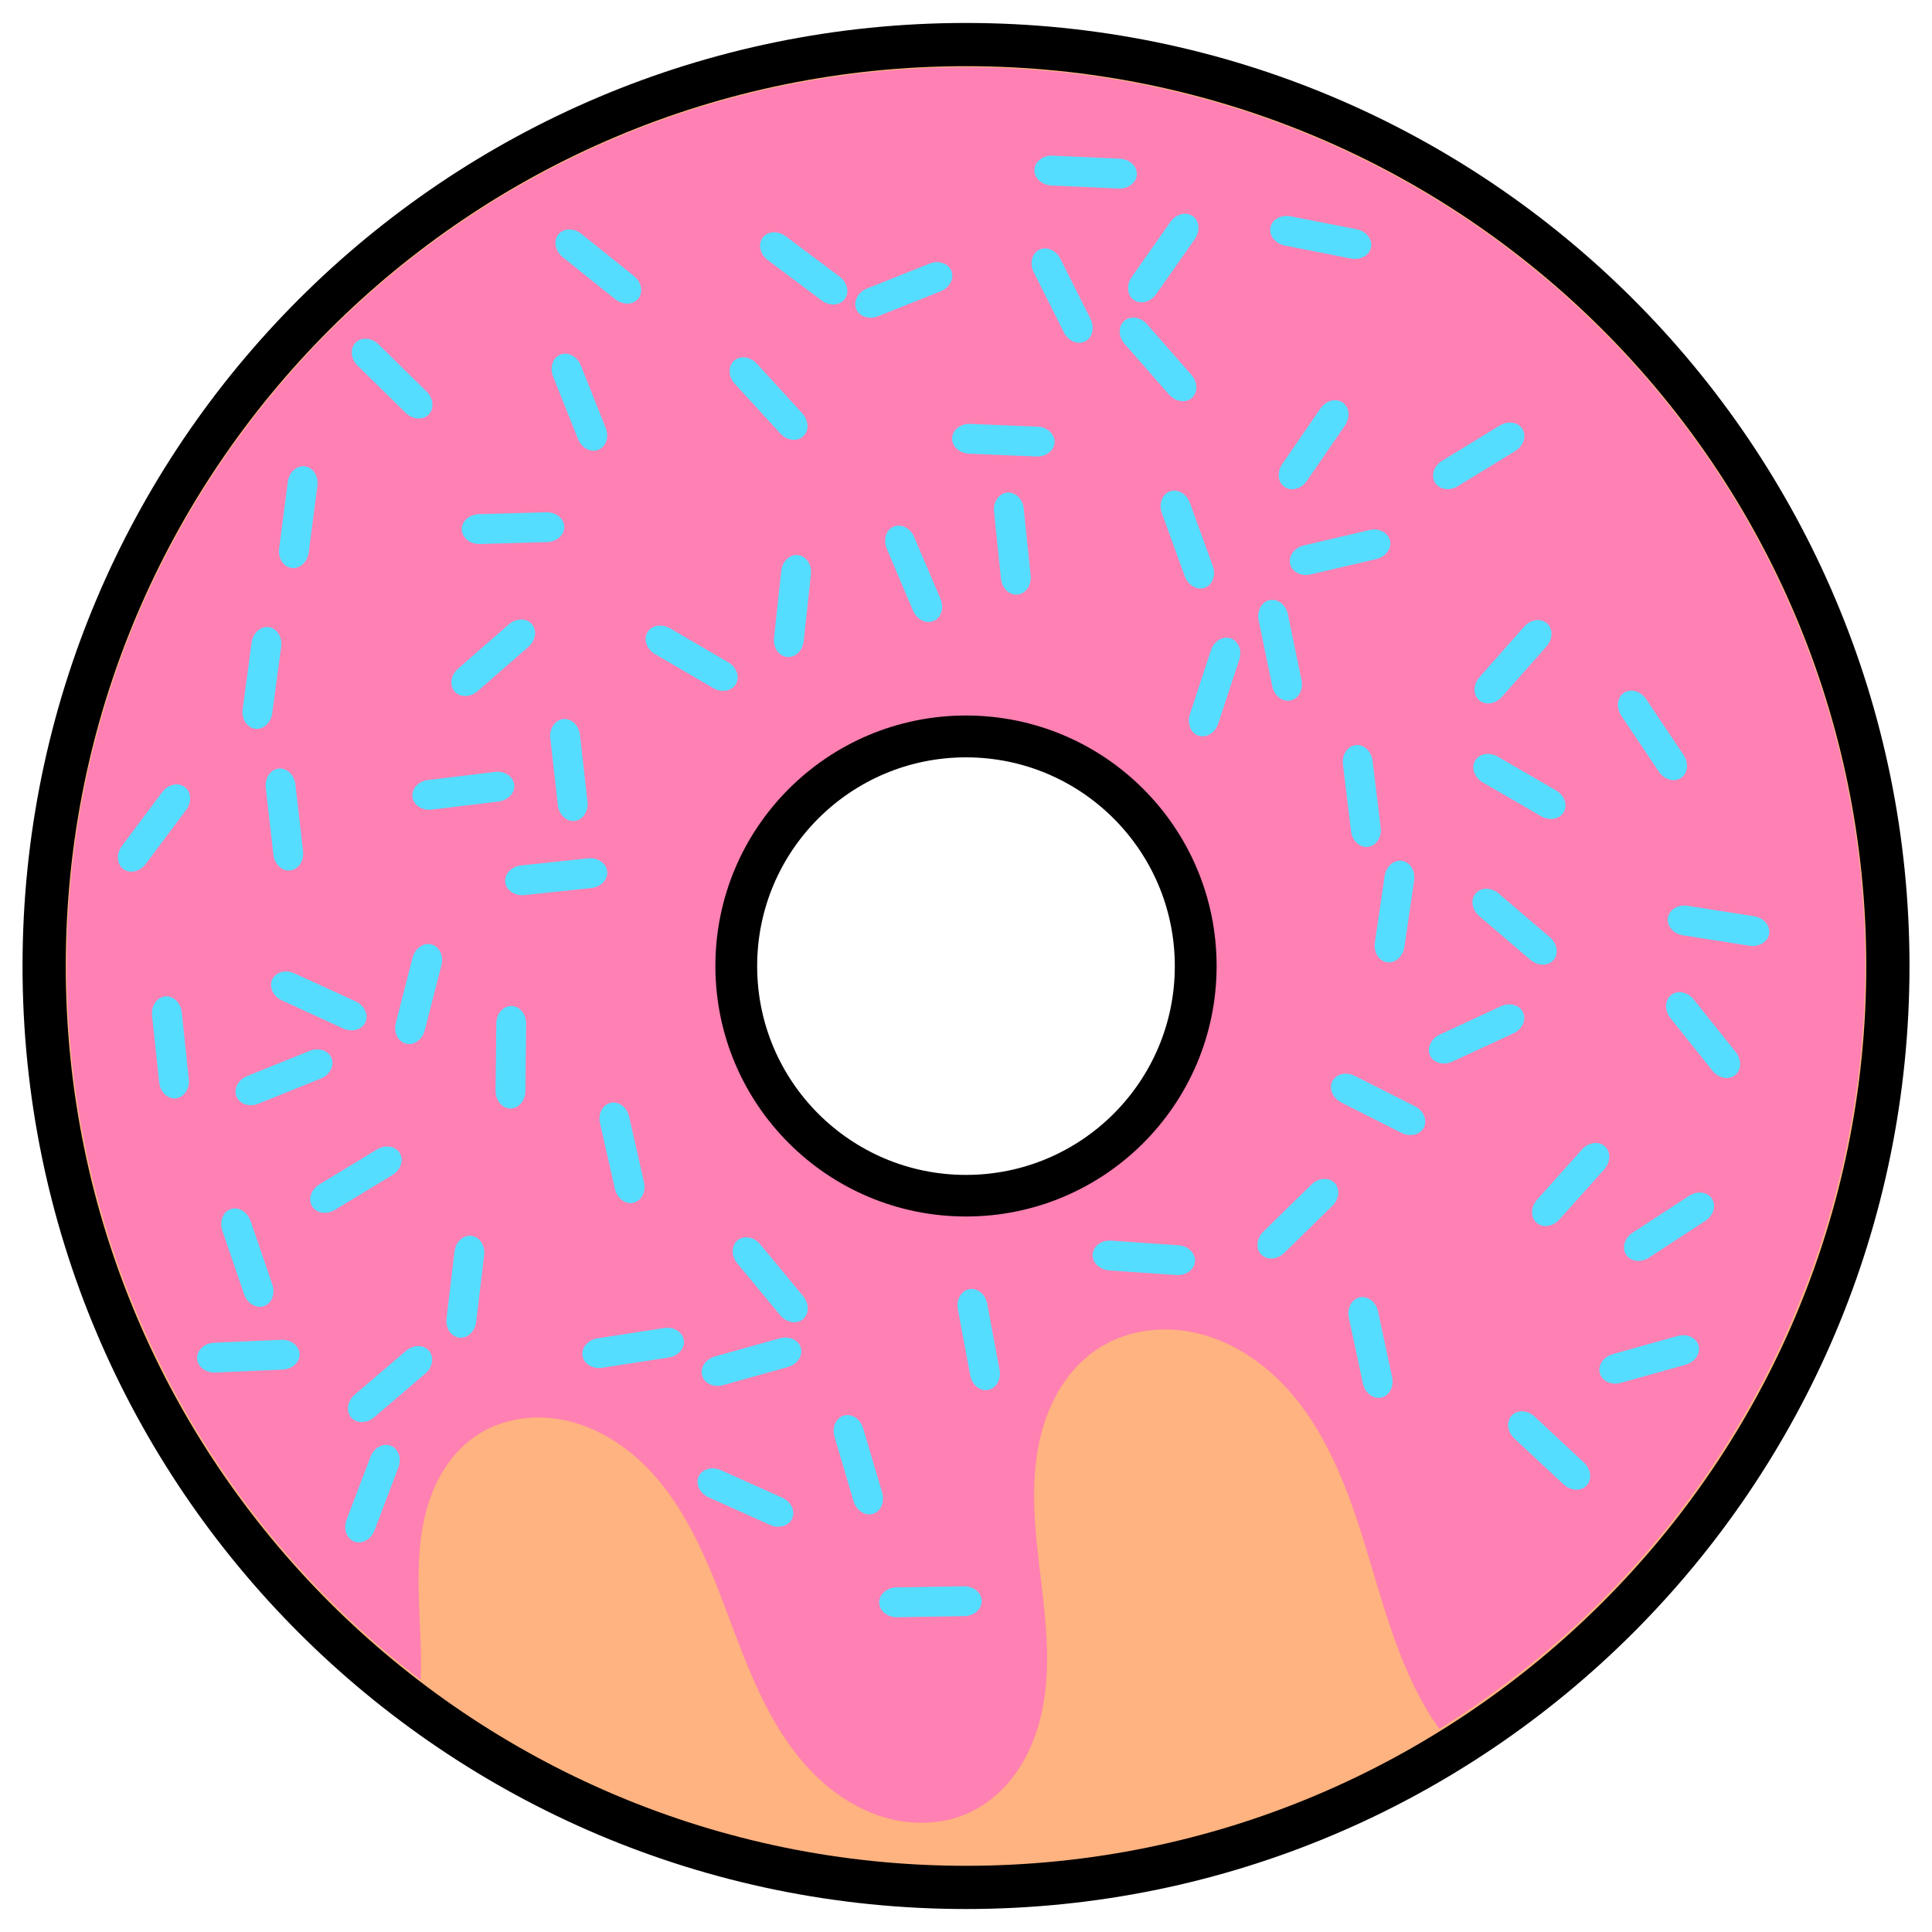
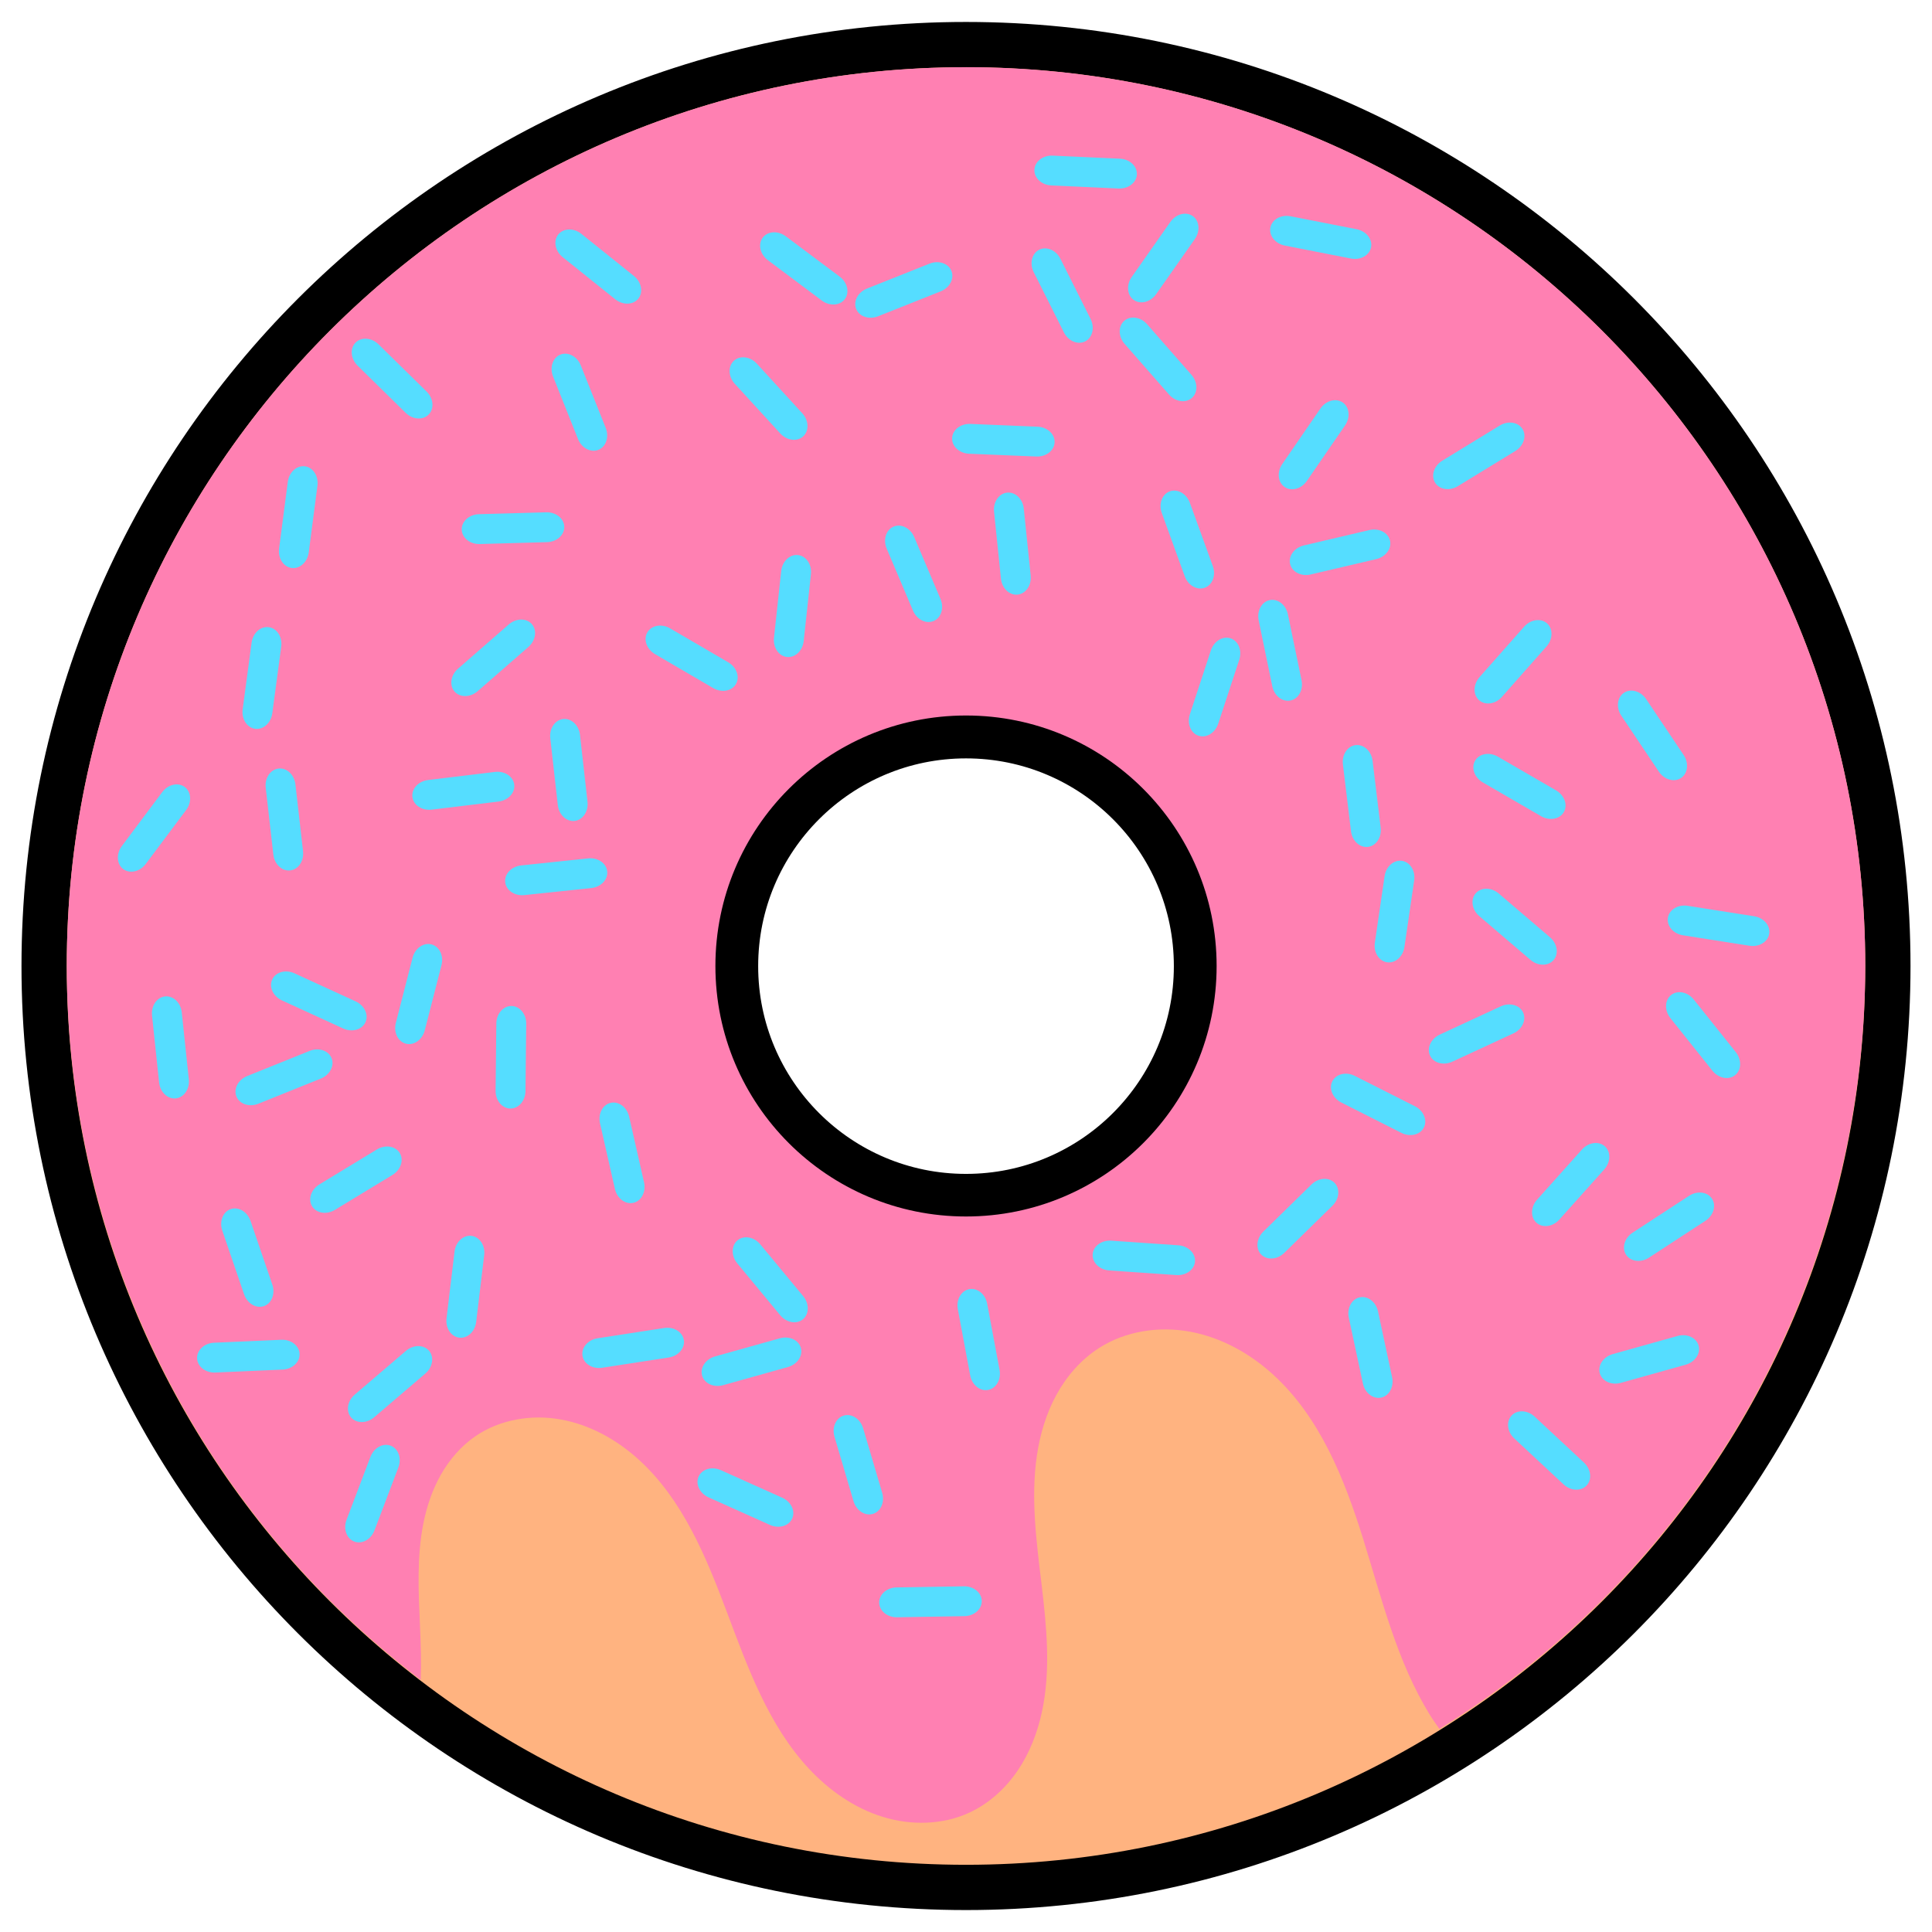
<svg xmlns="http://www.w3.org/2000/svg" xmlns:xlink="http://www.w3.org/1999/xlink" width="256" height="256" viewBox="0 0 67.733 67.733" version="1.1" id="svg8">
  <defs id="defs2">
    </defs>
  <g id="layer1" transform="translate(0,-229.2667)">
-     <g id="g6105" transform="matrix(1.95335,0,0,1.952412,0.7899352,-283.6724)">
-       <path id="path822" d="M 16.933,263.521 A 16.546,16.545 0 0 0 0.388,280.066 16.546,16.545 0 0 0 16.933,296.612 16.546,16.545 0 0 0 33.479,280.066 16.546,16.545 0 0 0 16.933,263.521 Z m 0,12.411 a 4.136,4.136 0 0 1 4.136,4.137 4.136,4.136 0 0 1 -4.136,4.137 4.136,4.136 0 0 1 -4.136,-4.137 4.136,4.136 0 0 1 4.136,-4.137 z" style="opacity:1;fill:#ffb380;fill-opacity:1;fill-rule:nonzero;stroke:#000000;stroke-width:0.776;stroke-miterlimit:4;stroke-dasharray:none;stroke-opacity:1" />
-       <path id="path829" transform="matrix(0.2645833,0,0,0.2645833,0,263.1334)" d="M 64,3 A 61,61 0 0 0 3,64 61,61 0 0 0 27.01,112.445 c 0.046,-1.201 0.004,-2.412 -0.049,-3.613 -0.102,-2.343 -0.229,-4.714 0.23,-7.014 0.23,-1.15 0.607,-2.275 1.186,-3.295 0.578,-1.02 1.361,-1.933 2.326,-2.6 1.657,-1.145 3.794,-1.501 5.777,-1.152 1.983,0.349 3.813,1.366 5.305,2.719 2.984,2.705 4.574,6.585 5.99,10.355 1.416,3.771 2.82,7.686 5.566,10.633 1.373,1.473 3.076,2.67 5,3.266 1.924,0.596 4.073,0.558 5.898,-0.293 1.317,-0.614 2.431,-1.629 3.25,-2.83 0.819,-1.201 1.353,-2.583 1.658,-4.004 0.61,-2.843 0.315,-5.793 -0.029,-8.68 -0.344,-2.887 -0.736,-5.813 -0.316,-8.689 0.21,-1.438 0.627,-2.856 1.322,-4.133 0.696,-1.276 1.678,-2.408 2.902,-3.191 1.803,-1.154 4.069,-1.492 6.174,-1.104 2.105,0.389 4.049,1.469 5.631,2.912 3.163,2.886 4.826,7.039 6.1,11.127 1.274,4.088 2.291,8.331 4.539,11.975 0.199,0.322 0.42,0.631 0.639,0.941 A 61,61 0 0 0 125,64 61,61 0 0 0 64,3 Z m 0,44 A 17,17 0 0 1 81,64 17,17 0 0 1 64,81 17,17 0 0 1 47,64 17,17 0 0 1 64,47 Z" style="opacity:1;fill:#ff80b2;fill-opacity:1;fill-rule:nonzero;stroke:none;stroke-width:4.616;stroke-miterlimit:4;stroke-dasharray:none;stroke-opacity:1" />
-       <rect transform="rotate(161.1081)" style="opacity:1;fill:#55ddff;fill-opacity:1;fill-rule:nonzero;stroke:none;stroke-width:0.318;stroke-miterlimit:4;stroke-dasharray:none;stroke-opacity:1" id="use5820" width="0.536" height="1.841" x="88.291" y="-272.161" ry="0.316" />
-       <rect transform="rotate(173.9815)" style="opacity:1;fill:#55ddff;fill-opacity:1;fill-rule:nonzero;stroke:none;stroke-width:0.318;stroke-miterlimit:4;stroke-dasharray:none;stroke-opacity:1" id="use5822" width="0.536" height="1.841" x="26.61" y="-281.175" ry="0.316" />
-       <rect transform="rotate(-143.1958)" style="opacity:1;fill:#55ddff;fill-opacity:1;fill-rule:nonzero;stroke:none;stroke-width:0.318;stroke-miterlimit:4;stroke-dasharray:none;stroke-opacity:1" id="use5824" width="0.536" height="1.841" x="-168.456" y="-221.769" ry="0.316" />
-       <rect transform="rotate(-131.0937)" style="opacity:1;fill:#55ddff;fill-opacity:1;fill-rule:nonzero;stroke:none;stroke-width:0.318;stroke-miterlimit:4;stroke-dasharray:none;stroke-opacity:1" id="use5826" width="0.536" height="1.841" x="-212.718" y="-175.002" ry="0.316" />
-       <rect transform="rotate(-6.419034)" style="opacity:1;fill:#55ddff;fill-opacity:1;fill-rule:nonzero;stroke:none;stroke-width:0.318;stroke-miterlimit:4;stroke-dasharray:none;stroke-opacity:1" id="use5828" width="0.536" height="1.841" x="-21.441" y="274.989" ry="0.316" />
-       <rect transform="rotate(0.6259937)" style="opacity:1;fill:#55ddff;fill-opacity:1;fill-rule:nonzero;stroke:none;stroke-width:0.318;stroke-miterlimit:4;stroke-dasharray:none;stroke-opacity:1" id="use5830" width="0.536" height="1.841" x="11.574" y="280.672" ry="0.316" />
-       <rect transform="rotate(-12.78699)" style="opacity:1;fill:#55ddff;fill-opacity:1;fill-rule:nonzero;stroke:none;stroke-width:0.318;stroke-miterlimit:4;stroke-dasharray:none;stroke-opacity:1" id="use5832" width="0.536" height="1.841" x="-52.504" y="277.853" ry="0.316" />
-       <rect transform="rotate(163.5532)" style="opacity:1;fill:#55ddff;fill-opacity:1;fill-rule:nonzero;stroke:none;stroke-width:0.318;stroke-miterlimit:4;stroke-dasharray:none;stroke-opacity:1" id="use5834" width="0.536" height="1.841" x="67.174" y="-282.364" ry="0.316" />
-       <rect transform="rotate(-90.95031)" style="opacity:1;fill:#55ddff;fill-opacity:1;fill-rule:nonzero;stroke:none;stroke-width:0.318;stroke-miterlimit:4;stroke-dasharray:none;stroke-opacity:1" id="use5836" width="0.536" height="1.841" x="-291.981" y="10.538" ry="0.316" />
-       <rect transform="rotate(-114.8519)" style="opacity:1;fill:#55ddff;fill-opacity:1;fill-rule:nonzero;stroke:none;stroke-width:0.318;stroke-miterlimit:4;stroke-dasharray:none;stroke-opacity:1" id="use5838" width="0.536" height="1.841" x="-266.475" y="-95.458" ry="0.316" />
-       <rect transform="rotate(-138.1862)" style="opacity:1;fill:#55ddff;fill-opacity:1;fill-rule:nonzero;stroke:none;stroke-width:0.318;stroke-miterlimit:4;stroke-dasharray:none;stroke-opacity:1" id="use5840" width="0.536" height="1.841" x="-210.317" y="-194.058" ry="0.316" />
-       <rect transform="rotate(-123.1447)" style="opacity:1;fill:#55ddff;fill-opacity:1;fill-rule:nonzero;stroke:none;stroke-width:0.318;stroke-miterlimit:4;stroke-dasharray:none;stroke-opacity:1" id="use5842" width="0.536" height="1.841" x="-254.843" y="-131.865" ry="0.316" />
-       <rect transform="rotate(74.35801)" style="opacity:1;fill:#55ddff;fill-opacity:1;fill-rule:nonzero;stroke:none;stroke-width:0.318;stroke-miterlimit:4;stroke-dasharray:none;stroke-opacity:1" id="use5844" width="0.536" height="1.841" x="284.101" y="48.383" ry="0.316" />
-       <rect transform="rotate(132.9995)" style="opacity:1;fill:#55ddff;fill-opacity:1;fill-rule:nonzero;stroke:none;stroke-width:0.318;stroke-miterlimit:4;stroke-dasharray:none;stroke-opacity:1" id="use5846" width="0.536" height="1.841" x="192.238" y="-217.896" ry="0.316" />
-       <rect transform="rotate(167.924)" style="opacity:1;fill:#55ddff;fill-opacity:1;fill-rule:nonzero;stroke:none;stroke-width:0.318;stroke-miterlimit:4;stroke-dasharray:none;stroke-opacity:1" id="use5848" width="0.536" height="1.841" x="36.1" y="-286.549" ry="0.316" />
-       <rect transform="rotate(116.8121)" style="opacity:1;fill:#55ddff;fill-opacity:1;fill-rule:nonzero;stroke:none;stroke-width:0.318;stroke-miterlimit:4;stroke-dasharray:none;stroke-opacity:1" id="use5850" width="0.536" height="1.841" x="240.932" y="-150.084" ry="0.316" />
-       <rect transform="rotate(-11.68623)" style="opacity:1;fill:#55ddff;fill-opacity:1;fill-rule:nonzero;stroke:none;stroke-width:0.318;stroke-miterlimit:4;stroke-dasharray:none;stroke-opacity:1" id="use5852" width="0.536" height="1.841" x="-33.745" y="272.361" ry="0.316" />
-       <rect transform="rotate(18.19014)" style="opacity:1;fill:#55ddff;fill-opacity:1;fill-rule:nonzero;stroke:none;stroke-width:0.318;stroke-miterlimit:4;stroke-dasharray:none;stroke-opacity:1" id="use5854" width="0.536" height="1.841" x="105.922" y="253.712" ry="0.316" />
-       <rect transform="rotate(34.50522)" style="opacity:1;fill:#55ddff;fill-opacity:1;fill-rule:nonzero;stroke:none;stroke-width:0.318;stroke-miterlimit:4;stroke-dasharray:none;stroke-opacity:1" id="use5856" width="0.536" height="1.841" x="172.178" y="209.035" ry="0.316" />
-       <rect transform="rotate(-26.61214)" style="opacity:1;fill:#55ddff;fill-opacity:1;fill-rule:nonzero;stroke:none;stroke-width:0.318;stroke-miterlimit:4;stroke-dasharray:none;stroke-opacity:1" id="use5858" width="0.536" height="1.841" x="-103.649" y="247.071" ry="0.316" />
-       <rect transform="rotate(68.28103)" style="opacity:1;fill:#55ddff;fill-opacity:1;fill-rule:nonzero;stroke:none;stroke-width:0.318;stroke-miterlimit:4;stroke-dasharray:none;stroke-opacity:1" id="use5860" width="0.536" height="1.841" x="254.492" y="83.533" ry="0.316" />
-       <rect transform="rotate(137.5286)" style="opacity:1;fill:#55ddff;fill-opacity:1;fill-rule:nonzero;stroke:none;stroke-width:0.318;stroke-miterlimit:4;stroke-dasharray:none;stroke-opacity:1" id="use5862" width="0.536" height="1.841" x="172.083" y="-209.027" ry="0.316" />
-       <rect transform="rotate(-173.8311)" style="opacity:1;fill:#55ddff;fill-opacity:1;fill-rule:nonzero;stroke:none;stroke-width:0.318;stroke-miterlimit:4;stroke-dasharray:none;stroke-opacity:1" id="use5864" width="0.536" height="1.841" x="-43.408" y="-271.454" ry="0.316" />
-       <rect transform="rotate(158.2642)" style="opacity:1;fill:#55ddff;fill-opacity:1;fill-rule:nonzero;stroke:none;stroke-width:0.318;stroke-miterlimit:4;stroke-dasharray:none;stroke-opacity:1" id="use5866" width="0.536" height="1.841" x="90.415" y="-255.372" ry="0.316" />
-       <rect transform="rotate(-91.60775)" style="opacity:1;fill:#55ddff;fill-opacity:1;fill-rule:nonzero;stroke:none;stroke-width:0.318;stroke-miterlimit:4;stroke-dasharray:none;stroke-opacity:1" id="use5868" width="0.536" height="1.841" x="-272.612" y="0.242" ry="0.316" />
-       <rect transform="rotate(173.4927)" style="opacity:1;fill:#55ddff;fill-opacity:1;fill-rule:nonzero;stroke:none;stroke-width:0.318;stroke-miterlimit:4;stroke-dasharray:none;stroke-opacity:1" id="use5870" width="0.536" height="1.841" x="26.504" y="-277.102" ry="0.316" />
-       <rect transform="rotate(7.627762)" style="opacity:1;fill:#55ddff;fill-opacity:1;fill-rule:nonzero;stroke:none;stroke-width:0.318;stroke-miterlimit:4;stroke-dasharray:none;stroke-opacity:1" id="use5872" width="0.536" height="1.841" x="40.479" y="270.971" ry="0.316" />
-       <rect transform="rotate(-172.5759)" style="opacity:1;fill:#55ddff;fill-opacity:1;fill-rule:nonzero;stroke:none;stroke-width:0.318;stroke-miterlimit:4;stroke-dasharray:none;stroke-opacity:1" id="use5874" width="0.536" height="1.841" x="-40.322" y="-270.008" ry="0.316" />
-       <rect transform="rotate(134.4972)" style="opacity:1;fill:#55ddff;fill-opacity:1;fill-rule:nonzero;stroke:none;stroke-width:0.318;stroke-miterlimit:4;stroke-dasharray:none;stroke-opacity:1" id="use5876" width="0.536" height="1.841" x="187.327" y="-194.551" ry="0.316" />
-       <rect transform="rotate(-53.17697)" style="opacity:1;fill:#55ddff;fill-opacity:1;fill-rule:nonzero;stroke:none;stroke-width:0.318;stroke-miterlimit:4;stroke-dasharray:none;stroke-opacity:1" id="use5878" width="0.536" height="1.841" x="-206.028" y="170.652" ry="0.316" />
-       <rect transform="rotate(58.52078)" style="opacity:1;fill:#55ddff;fill-opacity:1;fill-rule:nonzero;stroke:none;stroke-width:0.318;stroke-miterlimit:4;stroke-dasharray:none;stroke-opacity:1" id="use5880" width="0.536" height="1.841" x="244.417" y="118.254" ry="0.316" />
-       <rect transform="rotate(41.46668)" style="opacity:1;fill:#55ddff;fill-opacity:1;fill-rule:nonzero;stroke:none;stroke-width:0.318;stroke-miterlimit:4;stroke-dasharray:none;stroke-opacity:1" id="use5882" width="0.536" height="1.841" x="201.616" y="187.137" ry="0.316" />
-       <rect transform="rotate(-38.60998)" style="opacity:1;fill:#55ddff;fill-opacity:1;fill-rule:nonzero;stroke:none;stroke-width:0.318;stroke-miterlimit:4;stroke-dasharray:none;stroke-opacity:1" id="use5884" width="0.536" height="1.841" x="-152.239" y="237.718" ry="0.316" />
-       <rect transform="rotate(-81.06835)" style="opacity:1;fill:#55ddff;fill-opacity:1;fill-rule:nonzero;stroke:none;stroke-width:0.318;stroke-miterlimit:4;stroke-dasharray:none;stroke-opacity:1" id="use5886" width="0.536" height="1.841" x="-271.499" y="72.52" ry="0.316" />
-       <rect transform="rotate(-171.6763)" style="opacity:1;fill:#55ddff;fill-opacity:1;fill-rule:nonzero;stroke:none;stroke-width:0.318;stroke-miterlimit:4;stroke-dasharray:none;stroke-opacity:1" id="use5888" width="0.536" height="1.841" x="-65.035" y="-273.505" ry="0.316" />
-       <rect transform="rotate(-6.906914)" style="opacity:1;fill:#55ddff;fill-opacity:1;fill-rule:nonzero;stroke:none;stroke-width:0.318;stroke-miterlimit:4;stroke-dasharray:none;stroke-opacity:1" id="use5890" width="0.536" height="1.841" x="-9.718" y="276.974" ry="0.316" />
-       <rect transform="rotate(160.0713)" style="opacity:1;fill:#55ddff;fill-opacity:1;fill-rule:nonzero;stroke:none;stroke-width:0.318;stroke-miterlimit:4;stroke-dasharray:none;stroke-opacity:1" id="use5892" width="0.536" height="1.841" x="72.929" y="-264.143" ry="0.316" />
-       <rect transform="rotate(-5.882086)" style="opacity:1;fill:#55ddff;fill-opacity:1;fill-rule:nonzero;stroke:none;stroke-width:0.318;stroke-miterlimit:4;stroke-dasharray:none;stroke-opacity:1" id="use5894" width="0.536" height="1.841" x="-10.521" y="271.947" ry="0.316" />
-       <rect transform="rotate(-51.27373)" style="opacity:1;fill:#55ddff;fill-opacity:1;fill-rule:nonzero;stroke:none;stroke-width:0.318;stroke-miterlimit:4;stroke-dasharray:none;stroke-opacity:1" id="use5896" width="0.536" height="1.841" x="-202.497" y="174.494" ry="0.316" />
-       <rect transform="rotate(-78.90734)" style="opacity:1;fill:#55ddff;fill-opacity:1;fill-rule:nonzero;stroke:none;stroke-width:0.318;stroke-miterlimit:4;stroke-dasharray:none;stroke-opacity:1" id="use5898" width="0.536" height="1.841" x="-257.781" y="73.311" ry="0.316" />
-       <rect transform="rotate(138.7751)" style="opacity:1;fill:#55ddff;fill-opacity:1;fill-rule:nonzero;stroke:none;stroke-width:0.318;stroke-miterlimit:4;stroke-dasharray:none;stroke-opacity:1" id="use5900" width="0.536" height="1.841" x="161.794" y="-216.805" ry="0.316" />
-       <use transform="rotate(-156.7211,11.14513,288.1506)" height="100%" width="100%" y="0" x="0" xlink:href="#use5834" id="use5902" />
-       <use transform="rotate(97.68252,13.8973,286.2067)" height="100%" width="100%" y="0" x="0" xlink:href="#use5834" id="use5904" />
-       <use transform="rotate(5.864139,38.02521,308.9857)" height="100%" width="100%" y="0" x="0" xlink:href="#use5834" id="use5906" />
-       <use transform="rotate(-69.60247,14.89065,283.4787)" height="100%" width="100%" y="0" x="0" xlink:href="#use5834" id="use5908" />
-       <use transform="rotate(62.05294,22.61795,293.3709)" height="100%" width="100%" y="0" x="0" xlink:href="#use5834" id="use5910" />
-       <use transform="rotate(146.9627,22.32301,285.9383)" height="100%" width="100%" y="0" x="0" xlink:href="#use5834" id="use5912" />
-       <use transform="rotate(162.603,23.12949,283.5643)" height="100%" width="100%" y="0" x="0" xlink:href="#use5834" id="use5914" />
-       <use transform="rotate(136.5557,23.35995,285.2957)" height="100%" width="100%" y="0" x="0" xlink:href="#use5834" id="use5916" />
-       <use transform="rotate(-86.75327,10.65348,276.2546)" height="100%" width="100%" y="0" x="0" xlink:href="#use5834" id="use5918" />
-       <use transform="rotate(51.50394,40.19698,283.861)" height="100%" width="100%" y="0" x="0" xlink:href="#use5834" id="use5920" />
-       <use transform="rotate(109.0645,25.30934,278.8697)" height="100%" width="100%" y="0" x="0" xlink:href="#use5834" id="use5922" />
-       <use transform="rotate(-71.18685,3.450921,278.0055)" height="100%" width="100%" y="0" x="0" xlink:href="#use5834" id="use5924" />
-       <use transform="rotate(-43.26927,-4.751818,285.5526)" height="100%" width="100%" y="0" x="0" xlink:href="#use5834" id="use5926" />
-       <use transform="rotate(-6.542666,-124.4475,272.3462)" height="100%" width="100%" y="0" x="0" xlink:href="#use5834" id="use5928" />
-       <use transform="rotate(-80.45058,4.302145,287.1622)" height="100%" width="100%" y="0" x="0" xlink:href="#use5834" id="use5930" />
-       <use transform="rotate(131.0816,12.05357,282.6555)" height="100%" width="100%" y="0" x="0" xlink:href="#use5834" id="use5932" />
-       <use transform="rotate(-95.50005,6.687292,290.2253)" height="100%" width="100%" y="0" x="0" xlink:href="#use5834" id="use5934" />
-       <use transform="rotate(65.91842,11.91544,281.8169)" height="100%" width="100%" y="0" x="0" xlink:href="#use5834" id="use5936" />
-       <use transform="rotate(37.22655,9.870829,276.3355)" height="100%" width="100%" y="0" x="0" xlink:href="#use5834" id="use5938" />
-       <use transform="rotate(103.9298,10.28936,283.7651)" height="100%" width="100%" y="0" x="0" xlink:href="#use5834" id="use5940" />
-       <use transform="rotate(75.16612,13.8179,280.6048)" height="100%" width="100%" y="0" x="0" xlink:href="#use5834" id="use5942" />
-       <use transform="rotate(-149.1582,9.889558,285.8845)" height="100%" width="100%" y="0" x="0" xlink:href="#use5834" id="use5944" />
-       <use transform="rotate(-79.56351,5.949383,286.9992)" height="100%" width="100%" y="0" x="0" xlink:href="#use5834" id="use5946" />
-       <use transform="rotate(156.8336,14.55063,287.1997)" height="100%" width="100%" y="0" x="0" xlink:href="#use5834" id="use5948" />
-       <use transform="rotate(-89.19838,13.10418,289.0698)" height="100%" width="100%" y="0" x="0" xlink:href="#use5834" id="use5950" />
-       <use transform="rotate(-49.36811,14.62852,291.5215)" height="100%" width="100%" y="0" x="0" xlink:href="#use5834" id="use5952" />
+     <g id="g1030" transform="translate(6.6666655e-8,1.6666666e-6)">
+       <path id="path822" d="M 33.867,230.83 A 32.319,32.302 0 0 0 1.547,263.132 32.319,32.302 0 0 0 33.867,295.437 32.319,32.302 0 0 0 66.186,263.132 32.319,32.302 0 0 0 33.867,230.83 Z m 0,24.231 a 8.08,8.076 0 0 1 8.08,8.077 8.08,8.076 0 0 1 -8.08,8.077 8.08,8.076 0 0 1 -8.08,-8.077 8.08,8.076 0 0 1 8.08,-8.077 z" style="opacity:1;fill:#ffb380;fill-opacity:1;fill-rule:nonzero;stroke:#000000;stroke-width:1.587;stroke-miterlimit:4;stroke-dasharray:none;stroke-opacity:1" />
+       <path id="path829" d="m 33.867,231.622 a 31.526,31.511 0 0 0 -31.526,31.511 31.526,31.511 0 0 0 12.409,25.026 c 0.024,-0.621 0.002,-1.246 -0.025,-1.867 -0.053,-1.21 -0.118,-2.435 0.119,-3.623 0.119,-0.594 0.314,-1.175 0.613,-1.702 0.299,-0.527 0.704,-0.999 1.202,-1.343 0.856,-0.591 1.961,-0.776 2.986,-0.595 1.025,0.18 1.971,0.706 2.742,1.404 1.542,1.398 2.364,3.402 3.096,5.349 0.732,1.948 1.458,3.97 2.877,5.493 0.71,0.761 1.59,1.379 2.584,1.687 0.994,0.308 2.105,0.288 3.048,-0.151 0.681,-0.317 1.256,-0.842 1.68,-1.462 0.423,-0.62 0.699,-1.334 0.857,-2.068 0.315,-1.468 0.163,-2.992 -0.015,-4.484 -0.178,-1.491 -0.38,-3.003 -0.164,-4.489 0.108,-0.743 0.324,-1.476 0.683,-2.135 0.36,-0.659 0.867,-1.244 1.5,-1.649 0.932,-0.596 2.103,-0.771 3.191,-0.57 1.088,0.201 2.093,0.759 2.91,1.504 1.635,1.491 2.494,3.636 3.152,5.748 0.658,2.112 1.184,4.303 2.346,6.186 0.103,0.167 0.217,0.326 0.33,0.486 a 31.526,31.511 0 0 0 14.931,-26.746 31.526,31.511 0 0 0 -31.526,-31.511 z m 0,22.729 a 8.786,8.782 0 0 1 8.786,8.782 8.786,8.782 0 0 1 -8.786,8.782 8.786,8.782 0 0 1 -8.786,-8.782 8.786,8.782 0 0 1 8.786,-8.782 z" style="opacity:1;fill:#ff80b2;fill-opacity:1;fill-rule:nonzero;stroke:none;stroke-width:2.385;stroke-miterlimit:4;stroke-dasharray:none;stroke-opacity:1" />
+       <rect transform="matrix(-0.9461789,0.323644,-0.3239224,-0.9460837,0,0)" style="opacity:1;fill:#55ddff;fill-opacity:1;fill-rule:nonzero;stroke:none;stroke-width:0.621;stroke-miterlimit:4;stroke-dasharray:none;stroke-opacity:1" id="use5820" width="1.047" height="3.595" x="79.82" y="-263.248" ry="0.618" />
+       <rect transform="matrix(-0.9944933,0.1048003,-0.1048999,-0.9944828,0,0)" style="opacity:1;fill:#55ddff;fill-opacity:1;fill-rule:nonzero;stroke:none;stroke-width:0.621;stroke-miterlimit:4;stroke-dasharray:none;stroke-opacity:1" id="use5822" width="1.048" height="3.595" x="21.436" y="-266.946" ry="0.618" />
+       <rect transform="matrix(-0.800825,-0.5988984,0.5992673,-0.800549,0,0)" style="opacity:1;fill:#55ddff;fill-opacity:1;fill-rule:nonzero;stroke:none;stroke-width:0.621;stroke-miterlimit:4;stroke-dasharray:none;stroke-opacity:1" id="use5824" width="1.047" height="3.596" x="-159.634" y="-205.415" ry="0.618" />
+       <rect transform="matrix(-0.6574717,-0.7534793,0.753792,-0.6571131,0,0)" style="opacity:1;fill:#55ddff;fill-opacity:1;fill-rule:nonzero;stroke:none;stroke-width:0.621;stroke-miterlimit:4;stroke-dasharray:none;stroke-opacity:1" id="use5826" width="1.047" height="3.596" x="-202.089" y="-154.669" ry="0.618" />
+       <rect transform="matrix(0.9937368,-0.111746,0.1118521,0.9937249,0,0)" style="opacity:1;fill:#55ddff;fill-opacity:1;fill-rule:nonzero;stroke:none;stroke-width:0.621;stroke-miterlimit:4;stroke-dasharray:none;stroke-opacity:1" id="use5828" width="1.048" height="3.595" x="-9.368" y="255.087" ry="0.618" />
+       <rect transform="matrix(0.9999404,0.01092019,-0.01093068,0.9999403,0,0)" style="opacity:1;fill:#55ddff;fill-opacity:1;fill-rule:nonzero;stroke:none;stroke-width:0.621;stroke-miterlimit:4;stroke-dasharray:none;stroke-opacity:1" id="use5830" width="1.048" height="3.595" x="20.298" y="264.324" ry="0.618" />
+       <rect transform="matrix(0.9752226,-0.221226,0.2214282,0.9751767,0,0)" style="opacity:1;fill:#55ddff;fill-opacity:1;fill-rule:nonzero;stroke:none;stroke-width:0.621;stroke-miterlimit:4;stroke-dasharray:none;stroke-opacity:1" id="use5832" width="1.047" height="3.595" x="-38.973" y="266.028" ry="0.618" />
+       <rect transform="matrix(-0.9591202,0.2829991,-0.2832492,-0.9590463,0,0)" style="opacity:1;fill:#55ddff;fill-opacity:1;fill-rule:nonzero;stroke:none;stroke-width:0.621;stroke-miterlimit:4;stroke-dasharray:none;stroke-opacity:1" id="use5834" width="1.047" height="3.595" x="50.102" y="-279.46" ry="0.618" />
+       <rect transform="matrix(-0.01659326,-0.9998623,0.9998626,-0.01657734,0,0)" style="opacity:1;fill:#55ddff;fill-opacity:1;fill-rule:nonzero;stroke:none;stroke-width:0.621;stroke-miterlimit:4;stroke-dasharray:none;stroke-opacity:1" id="use5836" width="1.047" height="3.597" x="-286.448" y="26.082" ry="0.618" />
+       <rect transform="matrix(-0.420441,-0.9073199,0.9074738,-0.4201087,0,0)" style="opacity:1;fill:#55ddff;fill-opacity:1;fill-rule:nonzero;stroke:none;stroke-width:0.621;stroke-miterlimit:4;stroke-dasharray:none;stroke-opacity:1" id="use5838" width="1.047" height="3.596" x="-263.221" y="-66.464" ry="0.618" />
+       <rect transform="matrix(-0.745475,-0.6665336,0.6668894,-0.7451568,0,0)" style="opacity:1;fill:#55ddff;fill-opacity:1;fill-rule:nonzero;stroke:none;stroke-width:0.621;stroke-miterlimit:4;stroke-dasharray:none;stroke-opacity:1" id="use5840" width="1.047" height="3.596" x="-222.146" y="-166.966" ry="0.618" />
+       <rect transform="matrix(-0.5469392,-0.8371724,0.8374128,-0.546571,0,0)" style="opacity:1;fill:#55ddff;fill-opacity:1;fill-rule:nonzero;stroke:none;stroke-width:0.621;stroke-miterlimit:4;stroke-dasharray:none;stroke-opacity:1" id="use5842" width="1.047" height="3.596" x="-260.511" y="-101.729" ry="0.618" />
+       <rect transform="matrix(0.2697457,0.9629316,-0.9629988,0.2695056,0,0)" style="opacity:1;fill:#55ddff;fill-opacity:1;fill-rule:nonzero;stroke:none;stroke-width:0.621;stroke-miterlimit:4;stroke-dasharray:none;stroke-opacity:1" id="use5844" width="1.047" height="3.597" x="281.738" y="17.226" ry="0.618" />
+       <rect transform="matrix(-0.6821671,0.7311963,-0.731523,-0.6818168,0,0)" style="opacity:1;fill:#55ddff;fill-opacity:1;fill-rule:nonzero;stroke:none;stroke-width:0.621;stroke-miterlimit:4;stroke-dasharray:none;stroke-opacity:1" id="use5846" width="1.047" height="3.596" x="167.361" y="-232.597" ry="0.618" />
+       <rect transform="matrix(-0.9778914,0.2091133,-0.2093054,-0.9778503,0,0)" style="opacity:1;fill:#55ddff;fill-opacity:1;fill-rule:nonzero;stroke:none;stroke-width:0.621;stroke-miterlimit:4;stroke-dasharray:none;stroke-opacity:1" id="use5848" width="1.047" height="3.595" x="10.369" y="-282.238" ry="0.618" />
+       <rect transform="matrix(-0.4512388,0.8924033,-0.8925777,-0.4508936,0,0)" style="opacity:1;fill:#55ddff;fill-opacity:1;fill-rule:nonzero;stroke:none;stroke-width:0.621;stroke-miterlimit:4;stroke-dasharray:none;stroke-opacity:1" id="use5850" width="1.047" height="3.596" x="216.889" y="-165.839" ry="0.618" />
+       <rect transform="matrix(0.9792908,-0.2024587,0.2026453,0.9792522,0,0)" style="opacity:1;fill:#55ddff;fill-opacity:1;fill-rule:nonzero;stroke:none;stroke-width:0.621;stroke-miterlimit:4;stroke-dasharray:none;stroke-opacity:1" id="use5852" width="1.047" height="3.595" x="-7.656" y="254.134" ry="0.618" />
+       <rect transform="matrix(0.9500702,0.3120361,-0.3123068,0.9499813,0,0)" style="opacity:1;fill:#55ddff;fill-opacity:1;fill-rule:nonzero;stroke:none;stroke-width:0.621;stroke-miterlimit:4;stroke-dasharray:none;stroke-opacity:1" id="use5854" width="1.047" height="3.595" x="119.051" y="225.619" ry="0.618" />
+       <rect transform="matrix(0.8242016,0.5662965,-0.566666,0.8239476,0,0)" style="opacity:1;fill:#55ddff;fill-opacity:1;fill-rule:nonzero;stroke:none;stroke-width:0.621;stroke-miterlimit:4;stroke-dasharray:none;stroke-opacity:1" id="use5856" width="1.047" height="3.596" x="176.176" y="173.934" ry="0.618" />
+       <rect transform="matrix(0.8941455,-0.4477765,0.4481205,0.8939732,0,0)" style="opacity:1;fill:#55ddff;fill-opacity:1;fill-rule:nonzero;stroke:none;stroke-width:0.621;stroke-miterlimit:4;stroke-dasharray:none;stroke-opacity:1" id="use5858" width="1.047" height="3.595" x="-74.617" y="229.14" ry="0.618" />
+       <rect transform="matrix(0.3702078,0.9289489,-0.9290711,0.3699011,0,0)" style="opacity:1;fill:#55ddff;fill-opacity:1;fill-rule:nonzero;stroke:none;stroke-width:0.621;stroke-miterlimit:4;stroke-dasharray:none;stroke-opacity:1" id="use5860" width="1.047" height="3.596" x="233.647" y="57.407" ry="0.618" />
+       <rect transform="matrix(-0.7377762,0.6750454,-0.6753983,-0.7374532,0,0)" style="opacity:1;fill:#55ddff;fill-opacity:1;fill-rule:nonzero;stroke:none;stroke-width:0.621;stroke-miterlimit:4;stroke-dasharray:none;stroke-opacity:1" id="use5862" width="1.047" height="3.596" x="143.89" y="-199.443" ry="0.618" />
+       <rect transform="matrix(-0.994215,-0.1074084,0.1075104,-0.994204,0,0)" style="opacity:1;fill:#55ddff;fill-opacity:1;fill-rule:nonzero;stroke:none;stroke-width:0.621;stroke-miterlimit:4;stroke-dasharray:none;stroke-opacity:1" id="use5864" width="1.048" height="3.595" x="-55.078" y="-247.877" ry="0.618" />
+       <rect transform="matrix(-0.9289628,0.3701731,-0.3704801,-0.9288404,0,0)" style="opacity:1;fill:#55ddff;fill-opacity:1;fill-rule:nonzero;stroke:none;stroke-width:0.621;stroke-miterlimit:4;stroke-dasharray:none;stroke-opacity:1" id="use5866" width="1.047" height="3.595" x="70.772" y="-235.396" ry="0.618" />
+       <rect transform="matrix(-0.02807033,-0.9996059,0.9996067,-0.0280434,0,0)" style="opacity:1;fill:#55ddff;fill-opacity:1;fill-rule:nonzero;stroke:none;stroke-width:0.621;stroke-miterlimit:4;stroke-dasharray:none;stroke-opacity:1" id="use5868" width="1.047" height="3.597" x="-248.714" y="9.224" ry="0.618" />
+       <rect transform="matrix(-0.9935635,0.1132764,-0.1133839,-0.9935512,0,0)" style="opacity:1;fill:#55ddff;fill-opacity:1;fill-rule:nonzero;stroke:none;stroke-width:0.621;stroke-miterlimit:4;stroke-dasharray:none;stroke-opacity:1" id="use5870" width="1.048" height="3.595" x="18.823" y="-259.263" ry="0.618" />
+       <rect transform="matrix(0.9911597,0.132674,-0.1327993,0.9911429,0,0)" style="opacity:1;fill:#55ddff;fill-opacity:1;fill-rule:nonzero;stroke:none;stroke-width:0.621;stroke-miterlimit:4;stroke-dasharray:none;stroke-opacity:1" id="use5872" width="1.048" height="3.595" x="42.181" y="247.783" ry="0.618" />
+       <rect transform="matrix(-0.9916249,-0.1291515,0.1292736,-0.991609,0,0)" style="opacity:1;fill:#55ddff;fill-opacity:1;fill-rule:nonzero;stroke:none;stroke-width:0.621;stroke-miterlimit:4;stroke-dasharray:none;stroke-opacity:1" id="use5874" width="1.048" height="3.595" x="-42.875" y="-245.772" ry="0.618" />
+       <rect transform="matrix(-0.7010462,0.7131159,-0.7134525,-0.7007037,0,0)" style="opacity:1;fill:#55ddff;fill-opacity:1;fill-rule:nonzero;stroke:none;stroke-width:0.621;stroke-miterlimit:4;stroke-dasharray:none;stroke-opacity:1" id="use5876" width="1.047" height="3.596" x="162.885" y="-181.632" ry="0.618" />
+       <rect transform="matrix(0.5995298,-0.8003524,0.8006286,0.599161,0,0)" style="opacity:1;fill:#55ddff;fill-opacity:1;fill-rule:nonzero;stroke:none;stroke-width:0.621;stroke-miterlimit:4;stroke-dasharray:none;stroke-opacity:1" id="use5878" width="1.047" height="3.596" x="-174.731" y="163.849" ry="0.618" />
+       <rect transform="matrix(0.5223718,0.8527179,-0.8529412,0.5220069,0,0)" style="opacity:1;fill:#55ddff;fill-opacity:1;fill-rule:nonzero;stroke:none;stroke-width:0.621;stroke-miterlimit:4;stroke-dasharray:none;stroke-opacity:1" id="use5880" width="1.047" height="3.596" x="235.722" y="82.104" ry="0.618" />
+       <rect transform="matrix(0.7494987,0.6620058,-0.662363,0.7491831,0,0)" style="opacity:1;fill:#55ddff;fill-opacity:1;fill-rule:nonzero;stroke:none;stroke-width:0.621;stroke-miterlimit:4;stroke-dasharray:none;stroke-opacity:1" id="use5882" width="1.047" height="3.596" x="206.442" y="152.31" ry="0.618" />
+       <rect transform="matrix(0.7815579,-0.6238327,0.6241987,0.7812656,0,0)" style="opacity:1;fill:#55ddff;fill-opacity:1;fill-rule:nonzero;stroke:none;stroke-width:0.621;stroke-miterlimit:4;stroke-dasharray:none;stroke-opacity:1" id="use5884" width="1.047" height="3.596" x="-119.636" y="242.997" ry="0.618" />
+       <rect transform="matrix(0.1553289,-0.9878628,0.9878857,0.1551833,0,0)" style="opacity:1;fill:#55ddff;fill-opacity:1;fill-rule:nonzero;stroke:none;stroke-width:0.621;stroke-miterlimit:4;stroke-dasharray:none;stroke-opacity:1" id="use5886" width="1.047" height="3.597" x="-249.726" y="98.373" ry="0.618" />
+       <rect transform="matrix(-0.989476,-0.1446969,0.1448331,-0.9894561,0,0)" style="opacity:1;fill:#55ddff;fill-opacity:1;fill-rule:nonzero;stroke:none;stroke-width:0.621;stroke-miterlimit:4;stroke-dasharray:none;stroke-opacity:1" id="use5888" width="1.048" height="3.595" x="-86.732" y="-253.199" ry="0.618" />
+       <rect transform="matrix(0.9927497,-0.1201997,0.1203136,0.9927359,0,0)" style="opacity:1;fill:#55ddff;fill-opacity:1;fill-rule:nonzero;stroke:none;stroke-width:0.621;stroke-miterlimit:4;stroke-dasharray:none;stroke-opacity:1" id="use5890" width="1.048" height="3.595" x="15.93" y="259.25" ry="0.618" />
+       <rect transform="matrix(-0.9401702,0.340705,-0.3409944,-0.9400653,0,0)" style="opacity:1;fill:#55ddff;fill-opacity:1;fill-rule:nonzero;stroke:none;stroke-width:0.621;stroke-miterlimit:4;stroke-dasharray:none;stroke-opacity:1" id="use5892" width="1.047" height="3.595" x="44.975" y="-249.313" ry="0.618" />
+       <rect transform="matrix(0.9947399,-0.1024328,0.1025302,0.9947299,0,0)" style="opacity:1;fill:#55ddff;fill-opacity:1;fill-rule:nonzero;stroke:none;stroke-width:0.621;stroke-miterlimit:4;stroke-dasharray:none;stroke-opacity:1" id="use5894" width="1.048" height="3.595" x="9.32" y="248.857" ry="0.618" />
+       <rect transform="matrix(0.6257832,-0.779997,0.7802903,0.6254175,0,0)" style="opacity:1;fill:#55ddff;fill-opacity:1;fill-rule:nonzero;stroke:none;stroke-width:0.621;stroke-miterlimit:4;stroke-dasharray:none;stroke-opacity:1" id="use5896" width="1.047" height="3.596" x="-173.592" y="163.882" ry="0.618" />
+       <rect transform="matrix(0.1924853,-0.9812998,0.9813347,0.1923074,0,0)" style="opacity:1;fill:#55ddff;fill-opacity:1;fill-rule:nonzero;stroke:none;stroke-width:0.621;stroke-miterlimit:4;stroke-dasharray:none;stroke-opacity:1" id="use5898" width="1.047" height="3.597" x="-224.774" y="89.371" ry="0.618" />
+       <rect transform="matrix(-0.752285,0.6588378,-0.6591959,-0.7519712,0,0)" style="opacity:1;fill:#55ddff;fill-opacity:1;fill-rule:nonzero;stroke:none;stroke-width:0.621;stroke-miterlimit:4;stroke-dasharray:none;stroke-opacity:1" id="use5900" width="1.047" height="3.596" x="128.384" y="-210.499" ry="0.618" />
+       <use transform="matrix(-0.9185918,-0.395018,0.3953976,-0.9185918,-66.99894,544.0387)" height="100%" width="100%" y="0" x="0" xlink:href="#use5834" id="use5902" />
+       <use transform="matrix(-0.1336838,0.9905482,-0.9915001,-0.1336838,304.4536,284.2283)" height="100%" width="100%" y="0" x="0" xlink:href="#use5834" id="use5904" />
+       <use transform="matrix(0.994767,0.1021209,-0.102219,0.994767,33.06153,-5.993396)" height="100%" width="100%" y="0" x="0" xlink:href="#use5834" id="use5906" />
+       <use transform="matrix(0.3485317,-0.9368469,0.9377473,0.3485317,-233.5359,203.7527)" height="100%" width="100%" y="0" x="0" xlink:href="#use5834" id="use5908" />
+       <use transform="matrix(0.4686555,0.8829568,-0.8838054,0.4686555,279.4106,113.909)" height="100%" width="100%" y="0" x="0" xlink:href="#use5834" id="use5910" />
+       <use transform="matrix(-0.8383157,0.5449233,-0.5454469,-0.8383157,231.3895,480.6047)" height="100%" width="100%" y="0" x="0" xlink:href="#use5834" id="use5912" />
+       <use transform="matrix(-0.9542559,0.2988476,-0.2991348,-0.9542559,170.592,513.8369)" height="100%" width="100%" y="0" x="0" xlink:href="#use5834" id="use5914" />
+       <use transform="matrix(-0.7260436,0.6873185,-0.687979,-0.7260436,268.177,439.8956)" height="100%" width="100%" y="0" x="0" xlink:href="#use5834" id="use5916" />
+       <use transform="matrix(0.05663587,-0.9979155,0.9988745,0.05663587,-235.0262,262.7642)" height="100%" width="100%" y="0" x="0" xlink:href="#use5834" id="use5918" />
+       <use transform="matrix(0.6224608,0.7822752,-0.783027,0.6224608,241.7833,40.09873)" height="100%" width="100%" y="0" x="0" xlink:href="#use5834" id="use5920" />
+       <use transform="matrix(-0.326633,0.9446974,-0.9456053,-0.326633,313.2443,298.5307)" height="100%" width="100%" y="0" x="0" xlink:href="#use5834" id="use5922" />
+       <use transform="matrix(0.3224829,-0.9461208,0.94703,0.3224829,-240.2818,182.6759)" height="100%" width="100%" y="0" x="0" xlink:href="#use5834" id="use5924" />
+       <use transform="matrix(0.7281405,-0.6850988,0.6857572,0.7281405,-190.0992,68.62925)" height="100%" width="100%" y="0" x="0" xlink:href="#use5834" id="use5926" />
+       <use transform="matrix(0.9934873,-0.1138883,0.1139978,0.9934873,-29.85629,-25.97956)" height="100%" width="100%" y="0" x="0" xlink:href="#use5834" id="use5928" />
+       <use transform="matrix(0.1658982,-0.9856694,0.9866166,0.1658982,-265.6113,240.0968)" height="100%" width="100%" y="0" x="0" xlink:href="#use5834" id="use5930" />
+       <use transform="matrix(-0.6571331,0.7534127,-0.7541367,-0.6571331,242.5762,426.0887)" height="100%" width="100%" y="0" x="0" xlink:href="#use5834" id="use5932" />
+       <use transform="matrix(-0.09584668,-0.9949182,0.9958743,-0.09584668,-266.6194,323.8708)" height="100%" width="100%" y="0" x="0" xlink:href="#use5834" id="use5934" />
+       <use transform="matrix(0.408037,0.9125271,-0.913404,0.4080369,257.7138,135.8281)" height="100%" width="100%" y="0" x="0" xlink:href="#use5834" id="use5936" />
+       <use transform="matrix(0.7962497,0.6046777,-0.6052588,0.7962497,158.9441,39.99267)" height="100%" width="100%" y="0" x="0" xlink:href="#use5834" id="use5938" />
+       <use transform="matrix(-0.2407325,0.9701255,-0.9710577,-0.2407325,288.4467,315.1726)" height="100%" width="100%" y="0" x="0" xlink:href="#use5834" id="use5940" />
+       <use transform="matrix(0.2560174,0.966208,-0.9671365,0.2560174,276.1706,169.7059)" height="100%" width="100%" y="0" x="0" xlink:href="#use5834" id="use5942" />
+       <use transform="matrix(-0.8585862,-0.5124231,0.5129155,-0.8585862,-103.4193,520.4707)" height="100%" width="100%" y="0" x="0" xlink:href="#use5834" id="use5944" />
+       <use transform="matrix(0.1811455,-0.9829841,0.9839287,0.1811455,-262.0591,238.7512)" height="100%" width="100%" y="0" x="0" xlink:href="#use5834" id="use5946" />
+       <use transform="matrix(-0.9193659,0.3932146,-0.3935925,-0.9193659,165.118,520.2925)" height="100%" width="100%" y="0" x="0" xlink:href="#use5834" id="use5948" />
+       <use transform="matrix(0.01399046,-0.999422,1.000382,0.01399046,-254.8006,303.1555)" height="100%" width="100%" y="0" x="0" xlink:href="#use5834" id="use5950" />
+       <use transform="matrix(0.6511967,-0.7585446,0.7592736,0.6511967,-206.5285,121.8569)" height="100%" width="100%" y="0" x="0" xlink:href="#use5834" id="use5952" />
    </g>
  </g>
</svg>
